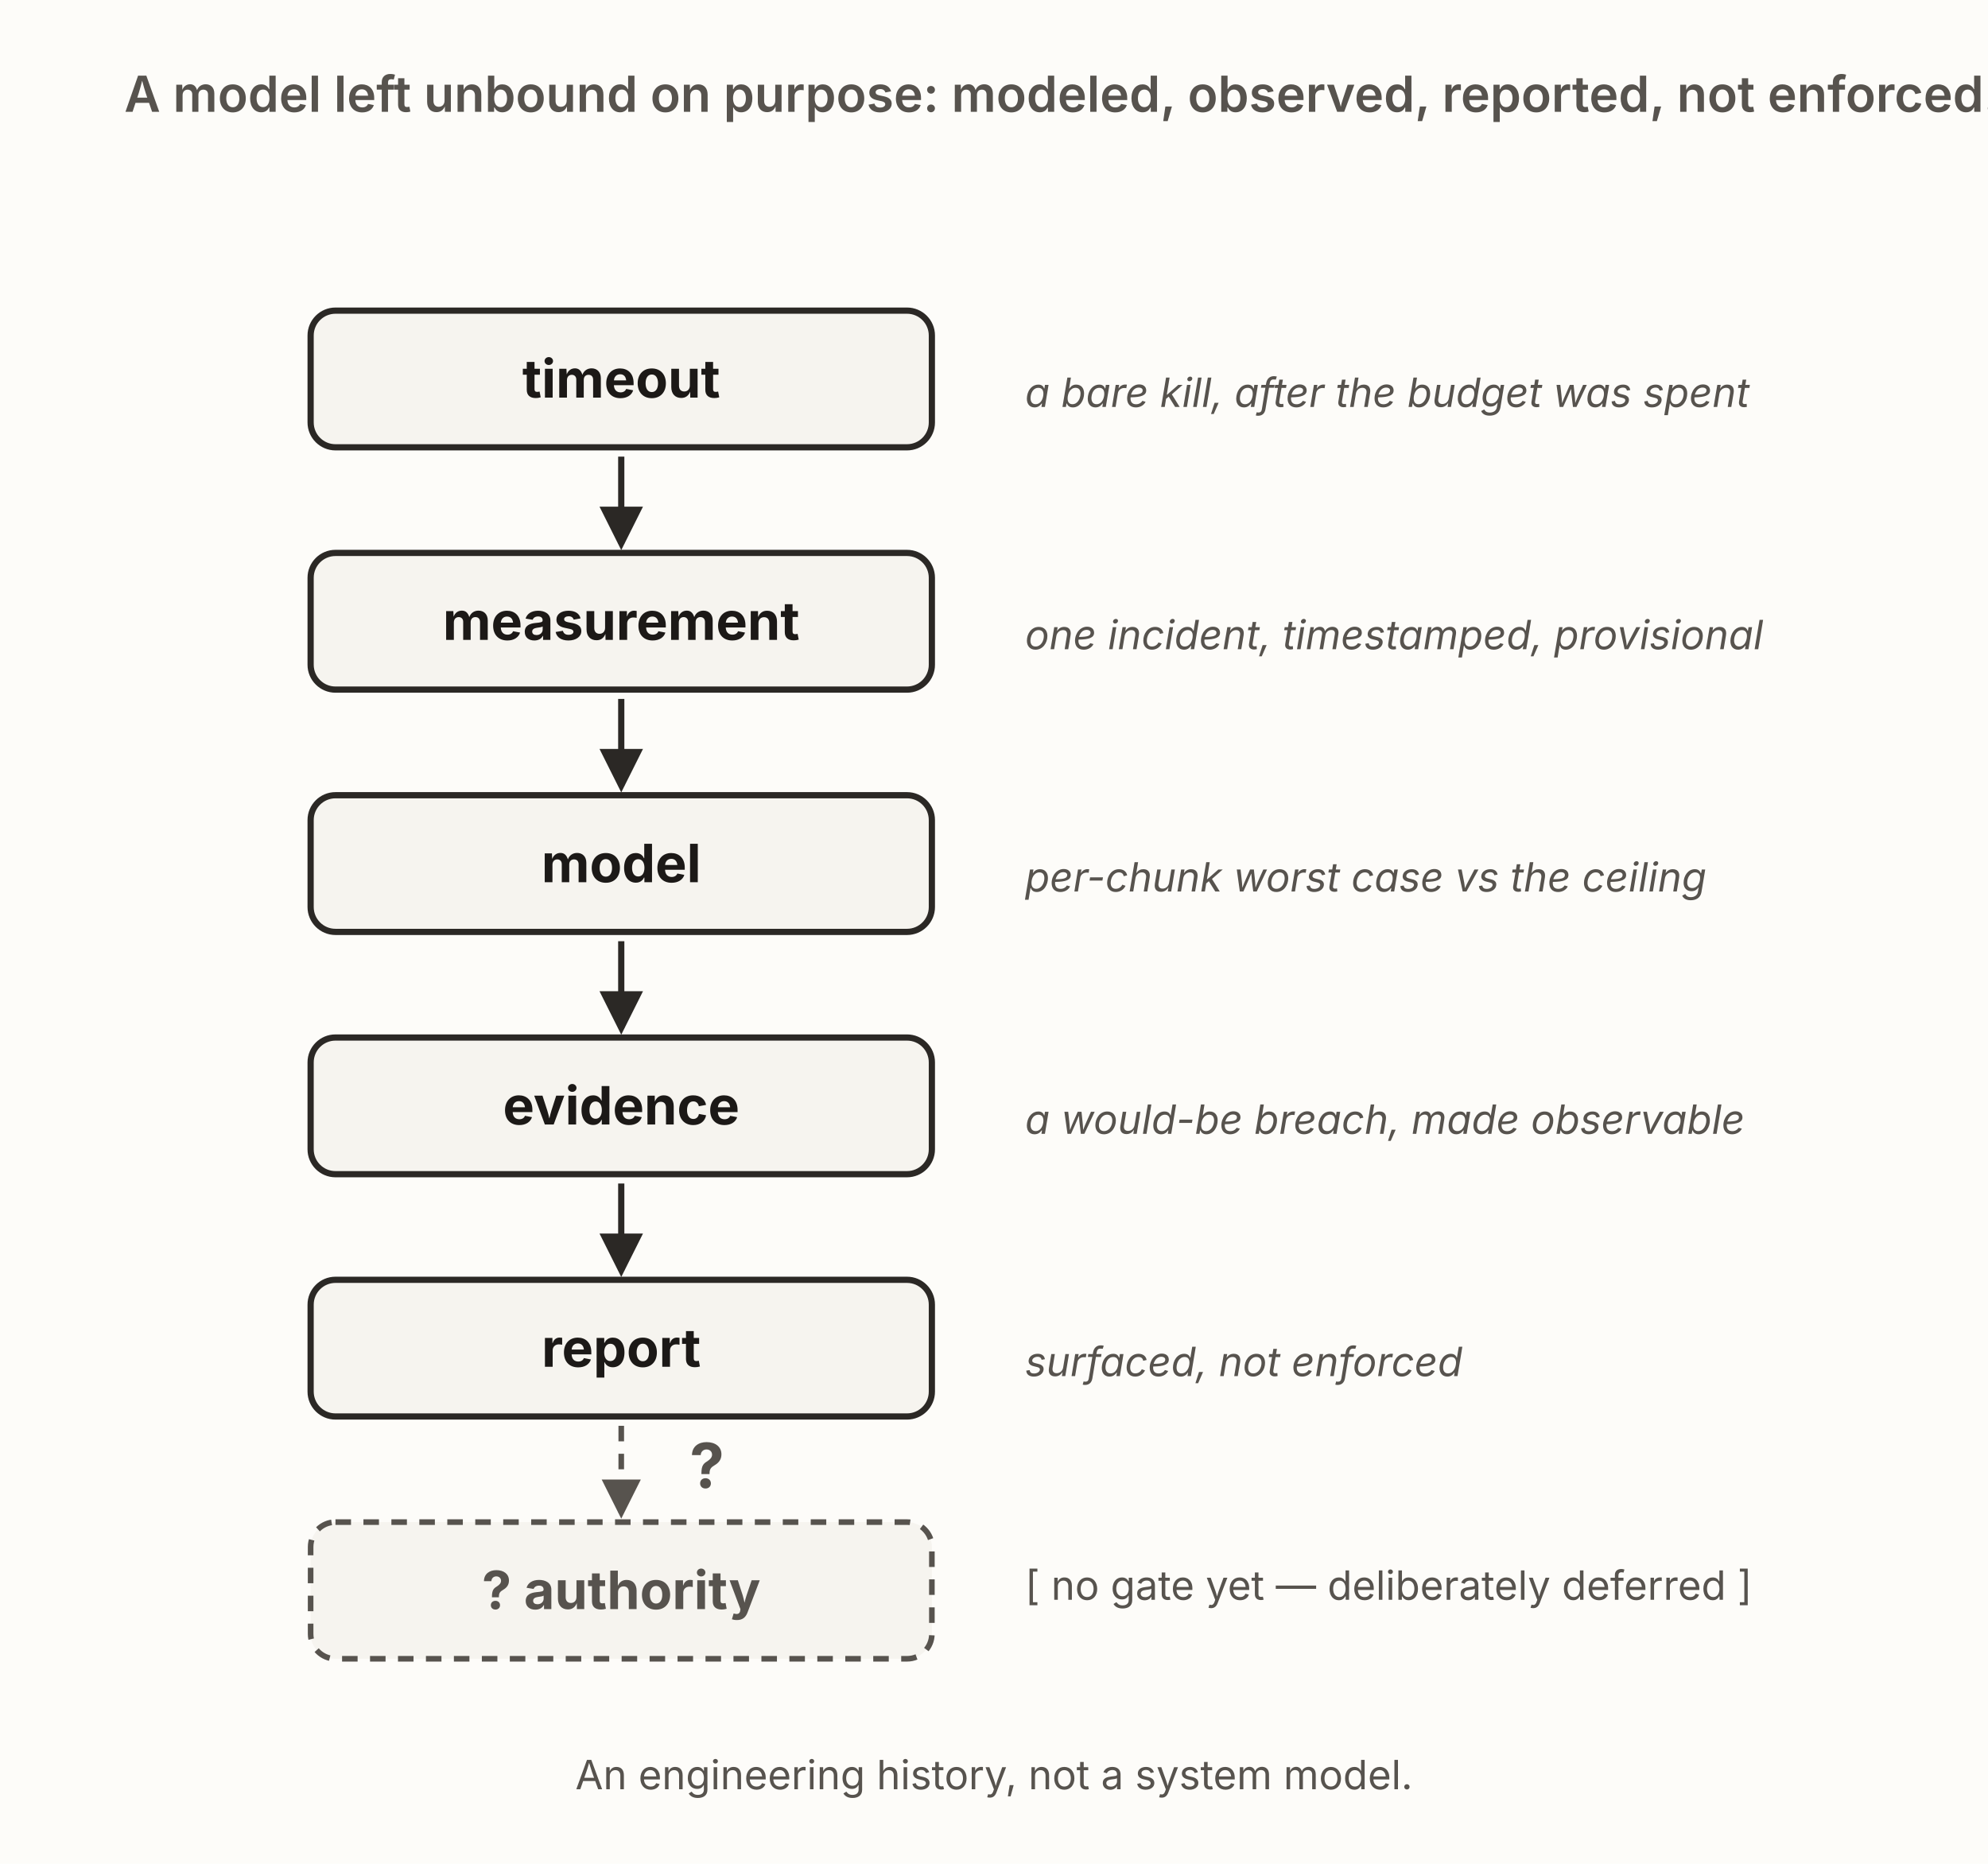
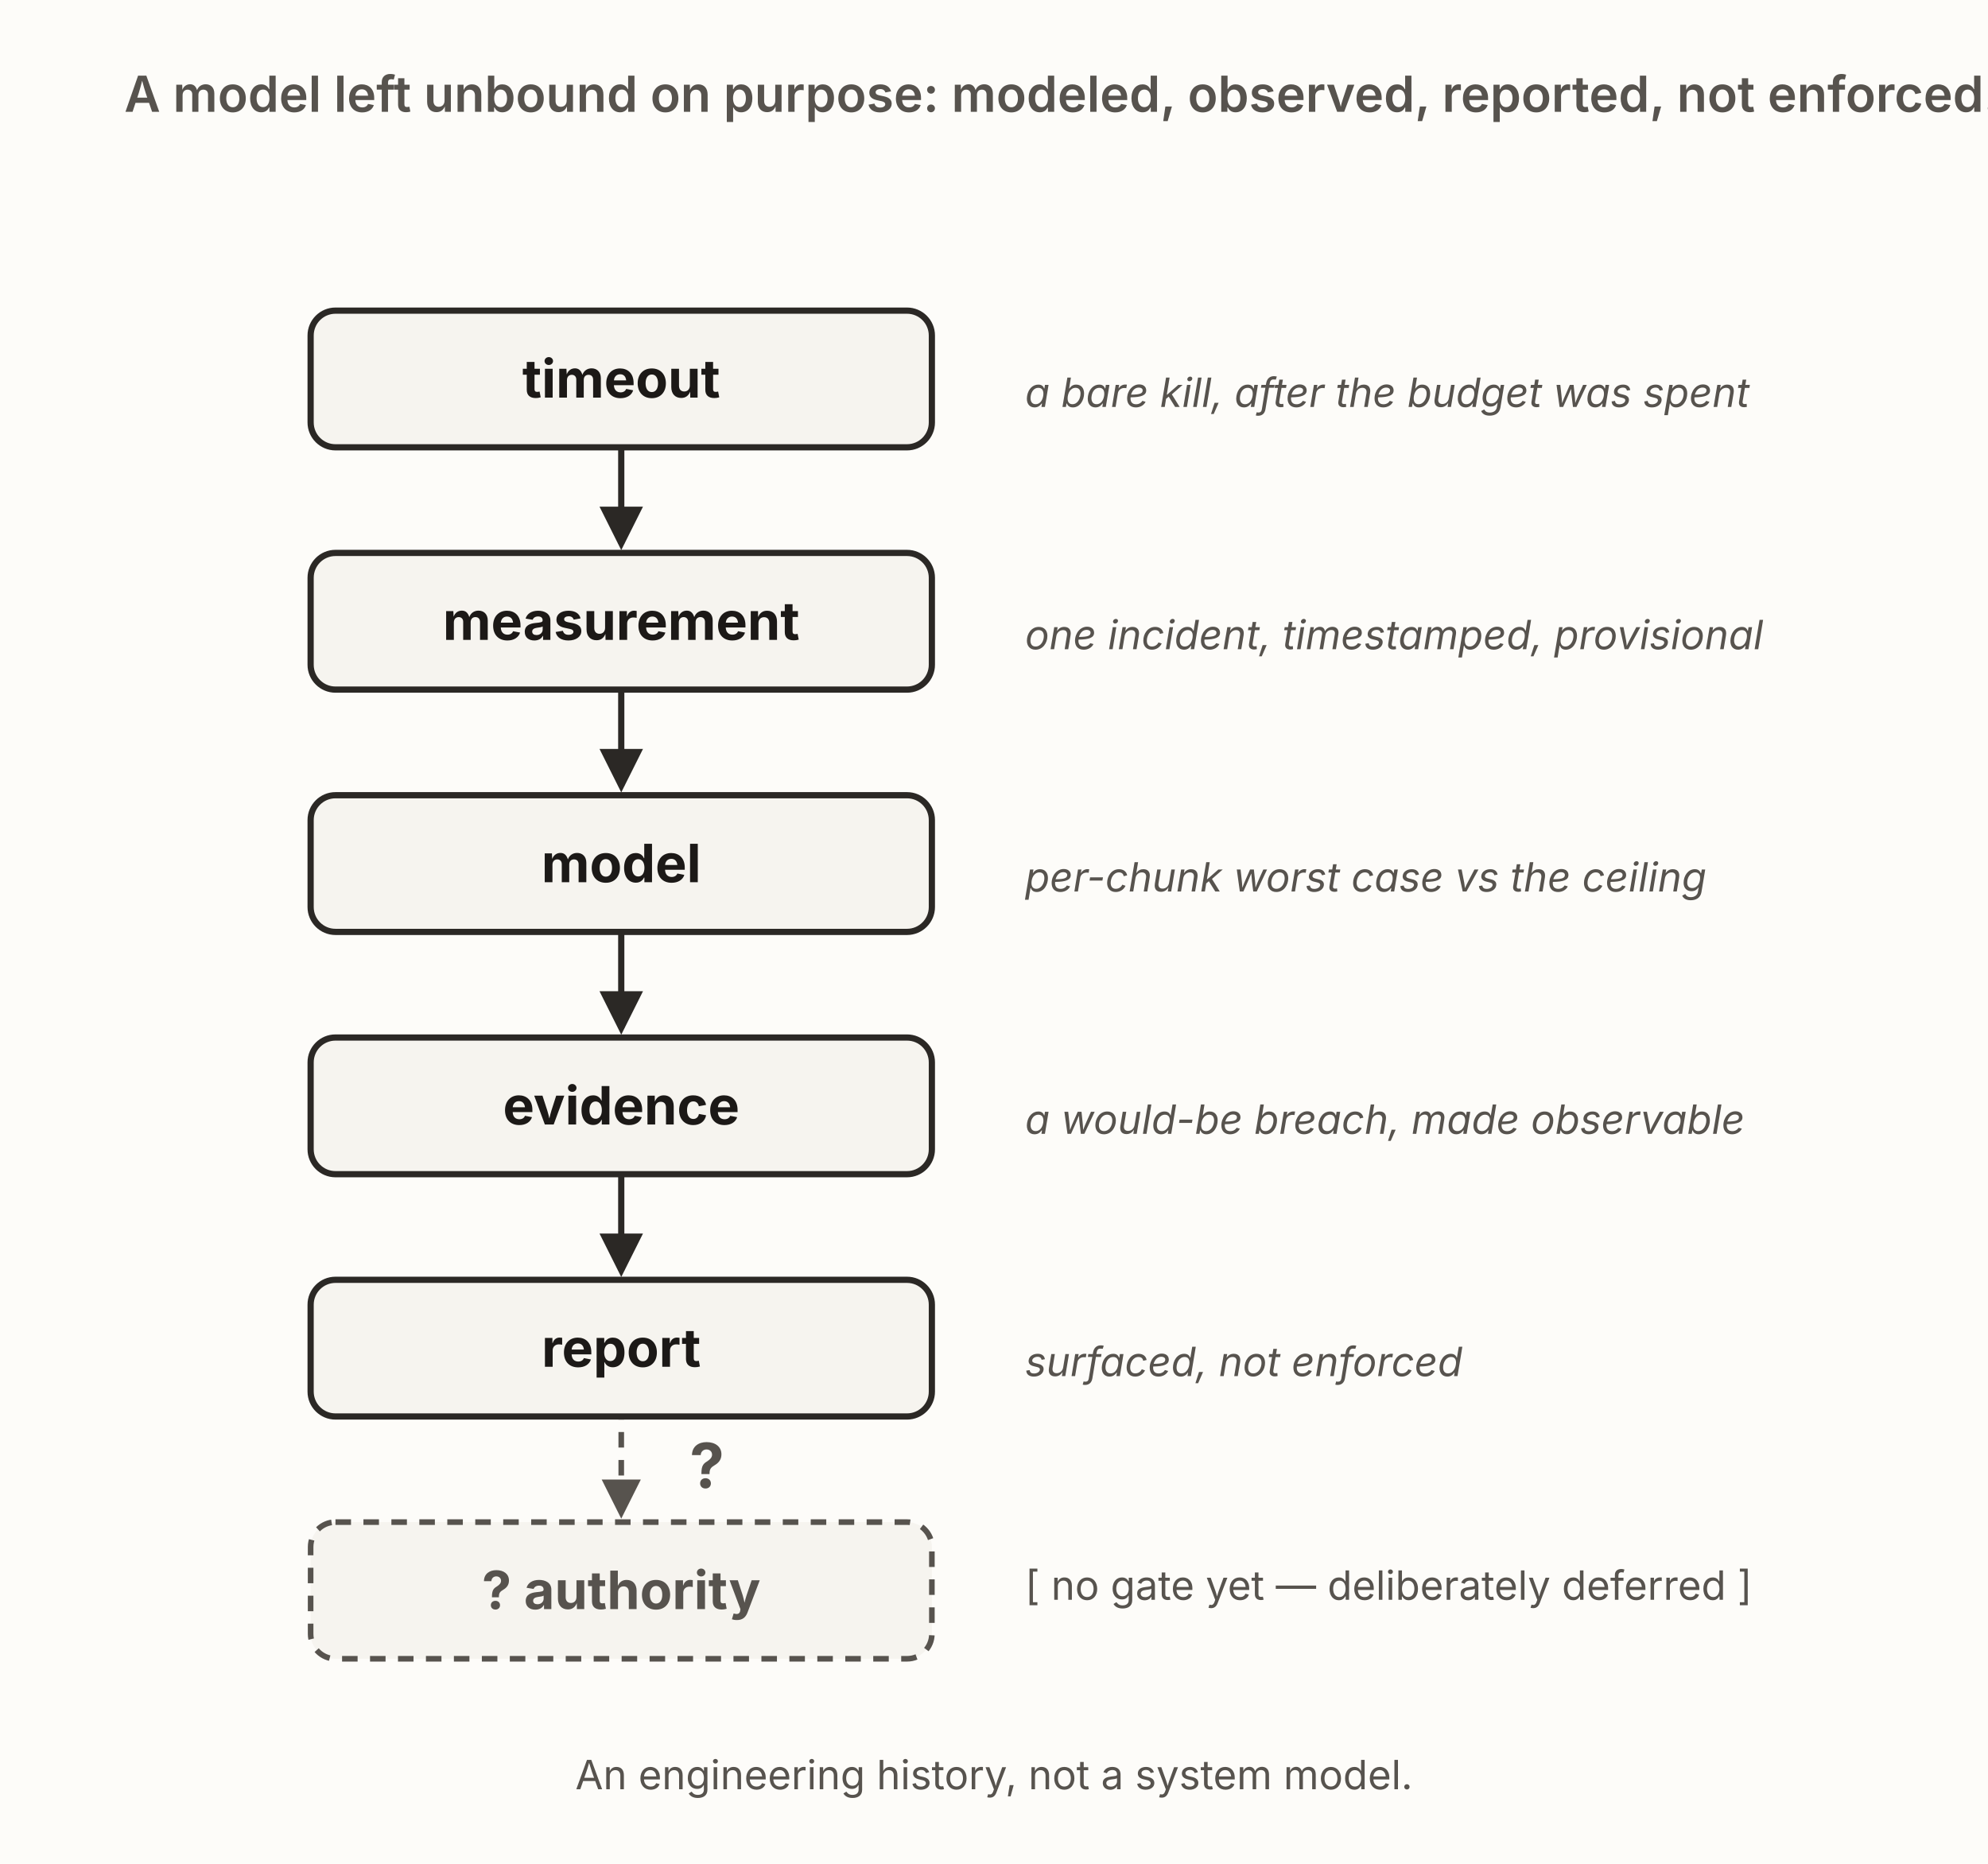
<svg xmlns="http://www.w3.org/2000/svg" viewBox="0 0 640 600" width="640" height="600" role="group" aria-labelledby="mngTitle mngDesc" font-family="'Source Sans 3', -apple-system, 'Segoe UI', sans-serif">
  <defs>
    <marker id="mng-ar" viewBox="0 0 10 10" refX="8.5" refY="5" markerWidth="7" markerHeight="7" orient="auto">
      <path d="M0,0 L10,5 L0,10 z" fill="#2b2825" />
    </marker>
    <marker id="mng-arM" viewBox="0 0 10 10" refX="8.5" refY="5" markerWidth="7" markerHeight="7" orient="auto">
      <path d="M0,0 L10,5 L0,10 z" fill="#57534e" />
    </marker>
  </defs>
  <rect x="0" y="0" width="640" height="600" fill="#fdfcf9" />
  <text x="40" y="36" font-size="16" font-weight="600" fill="#57534e">A model left unbound on purpose: modeled, observed, reported, not enforced.</text>
-   <rect x="100" y="100" width="200" height="44" rx="8" fill="#f6f4ef" stroke="#2b2825" stroke-width="2" />
+   <line x1="200" y1="122" x2="200" y2="175" stroke="#2b2825" stroke-width="2" marker-end="url(#mng-ar)" />
+   <line x1="200" y1="200" x2="200" y2="253" stroke="#2b2825" stroke-width="2" marker-end="url(#mng-ar)" />
+   <line x1="200" y1="278" x2="200" y2="331" stroke="#2b2825" stroke-width="2" marker-end="url(#mng-ar)" />
+   <line x1="200" y1="356" x2="200" y2="409" stroke="#2b2825" stroke-width="2" marker-end="url(#mng-ar)" />
+   <line x1="200" y1="434" x2="200" y2="487" stroke="#57534e" stroke-width="1.8" stroke-dasharray="5 4" marker-end="url(#mng-arM)" />
+   <rect id="timeout" x="100" y="100" width="200" height="44" rx="8" fill="#f6f4ef" stroke="#2b2825" stroke-width="2" />
  <text x="200" y="128" text-anchor="middle" font-size="17" font-weight="700" fill="#1c1917">timeout</text>
  <text x="330" y="131" font-size="13" font-style="italic" fill="#57534e">a bare kill, after the budget was spent</text>
-   <rect x="100" y="178" width="200" height="44" rx="8" fill="#f6f4ef" stroke="#2b2825" stroke-width="2" />
+   <rect id="measurement" x="100" y="178" width="200" height="44" rx="8" fill="#f6f4ef" stroke="#2b2825" stroke-width="2" />
  <text x="200" y="206" text-anchor="middle" font-size="17" font-weight="700" fill="#1c1917">measurement</text>
  <text x="330" y="209" font-size="13" font-style="italic" fill="#57534e">one incident, timestamped, provisional</text>
-   <rect x="100" y="256" width="200" height="44" rx="8" fill="#f6f4ef" stroke="#2b2825" stroke-width="2" />
+   <rect id="model" x="100" y="256" width="200" height="44" rx="8" fill="#f6f4ef" stroke="#2b2825" stroke-width="2" />
  <text x="200" y="284" text-anchor="middle" font-size="17" font-weight="700" fill="#1c1917">model</text>
  <text x="330" y="287" font-size="13" font-style="italic" fill="#57534e">per-chunk worst case vs the ceiling</text>
-   <rect x="100" y="334" width="200" height="44" rx="8" fill="#f6f4ef" stroke="#2b2825" stroke-width="2" />
+   <rect id="evidence" x="100" y="334" width="200" height="44" rx="8" fill="#f6f4ef" stroke="#2b2825" stroke-width="2" />
  <text x="200" y="362" text-anchor="middle" font-size="17" font-weight="700" fill="#1c1917">evidence</text>
  <text x="330" y="365" font-size="13" font-style="italic" fill="#57534e">a would-be breach, made observable</text>
-   <rect x="100" y="412" width="200" height="44" rx="8" fill="#f6f4ef" stroke="#2b2825" stroke-width="2" />
+   <rect id="report" x="100" y="412" width="200" height="44" rx="8" fill="#f6f4ef" stroke="#2b2825" stroke-width="2" />
  <text x="200" y="440" text-anchor="middle" font-size="17" font-weight="700" fill="#1c1917">report</text>
  <text x="330" y="443" font-size="13" font-style="italic" fill="#57534e">surfaced, not enforced</text>
-   <rect x="100" y="490" width="200" height="44" rx="8" fill="#f6f4ef" stroke="#57534e" stroke-width="1.8" stroke-dasharray="5 4" />
+   <rect id="authority" x="100" y="490" width="200" height="44" rx="8" fill="#f6f4ef" stroke="#57534e" stroke-width="1.8" stroke-dasharray="5 4" />
  <text x="200" y="518" text-anchor="middle" font-size="17" font-weight="700" fill="#57534e">? authority</text>
  <text x="330" y="515" font-size="13" fill="#57534e">[ no gate yet — deliberately deferred ]</text>
-   <line x1="200" y1="147" x2="200" y2="175" stroke="#2b2825" stroke-width="2" marker-end="url(#mng-ar)" />
-   <line x1="200" y1="225" x2="200" y2="253" stroke="#2b2825" stroke-width="2" marker-end="url(#mng-ar)" />
-   <line x1="200" y1="303" x2="200" y2="331" stroke="#2b2825" stroke-width="2" marker-end="url(#mng-ar)" />
-   <line x1="200" y1="381" x2="200" y2="409" stroke="#2b2825" stroke-width="2" marker-end="url(#mng-ar)" />
-   <line x1="200" y1="459" x2="200" y2="487" stroke="#57534e" stroke-width="1.8" stroke-dasharray="5 4" marker-end="url(#mng-arM)" />
  <text x="222" y="479" font-size="20" font-weight="700" fill="#57534e">?</text>
  <text x="320" y="576" text-anchor="middle" font-size="13" fill="#57534e">An engineering history, not a system model.</text>
</svg>
